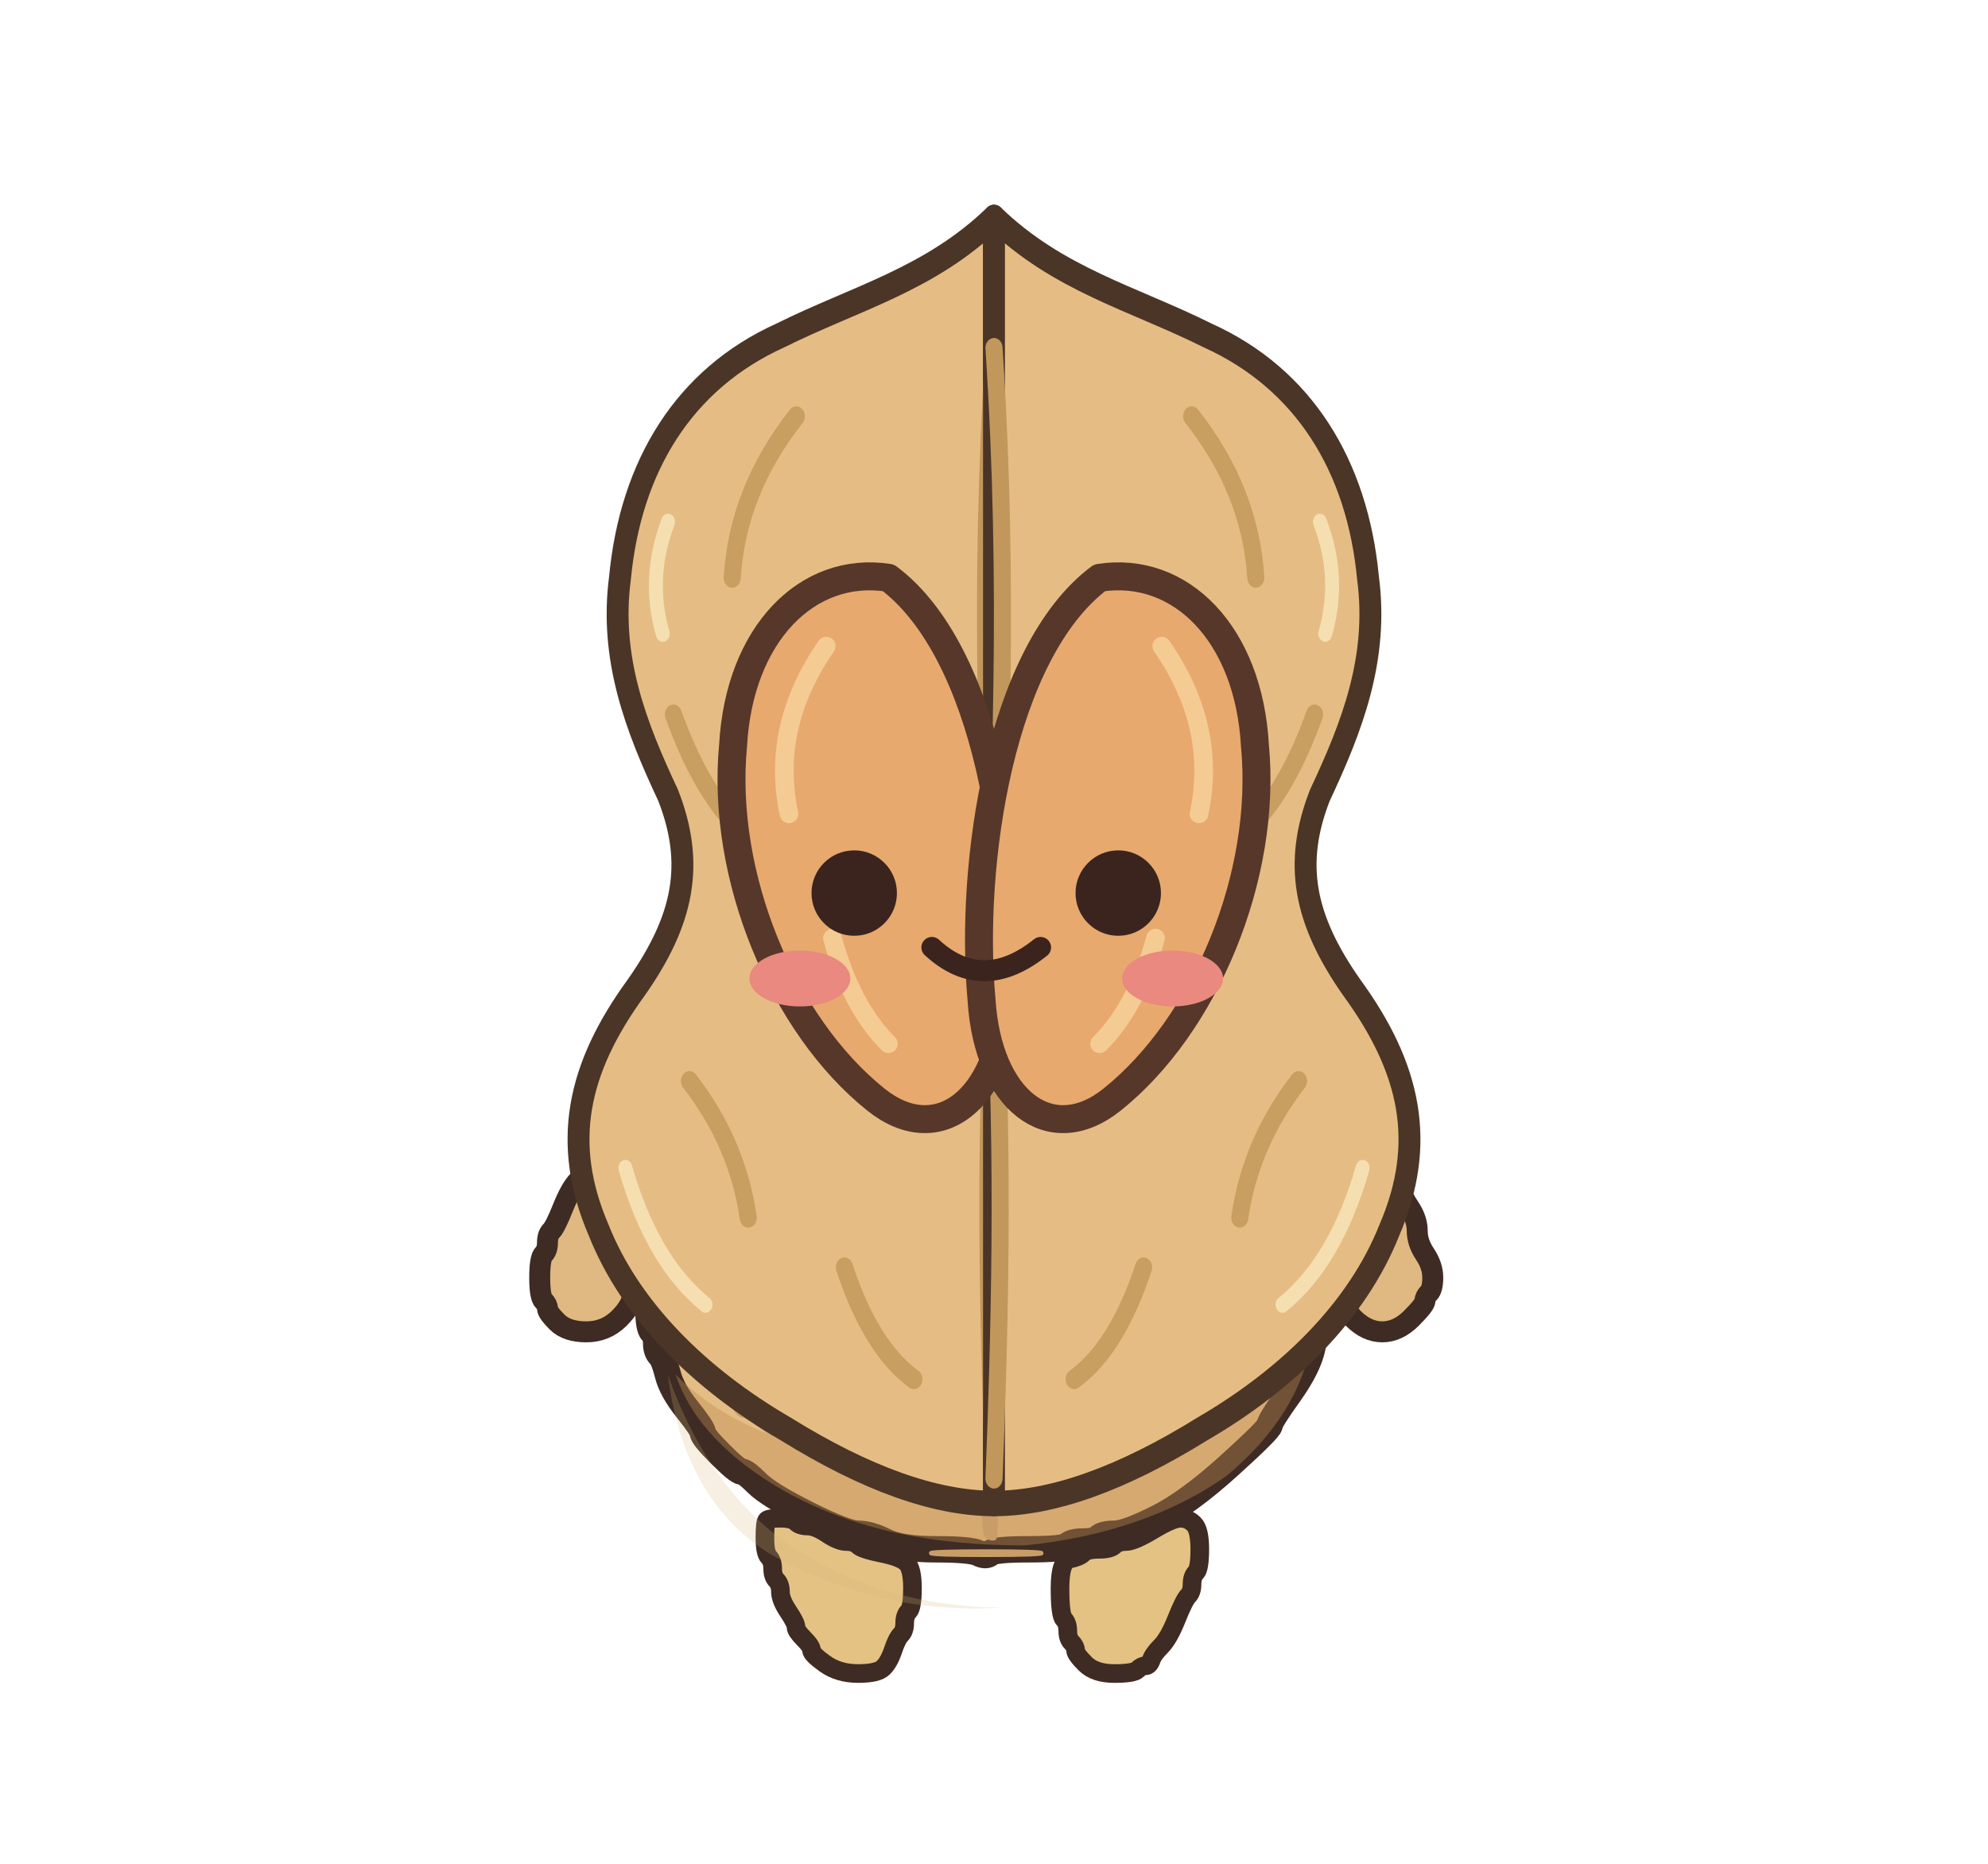
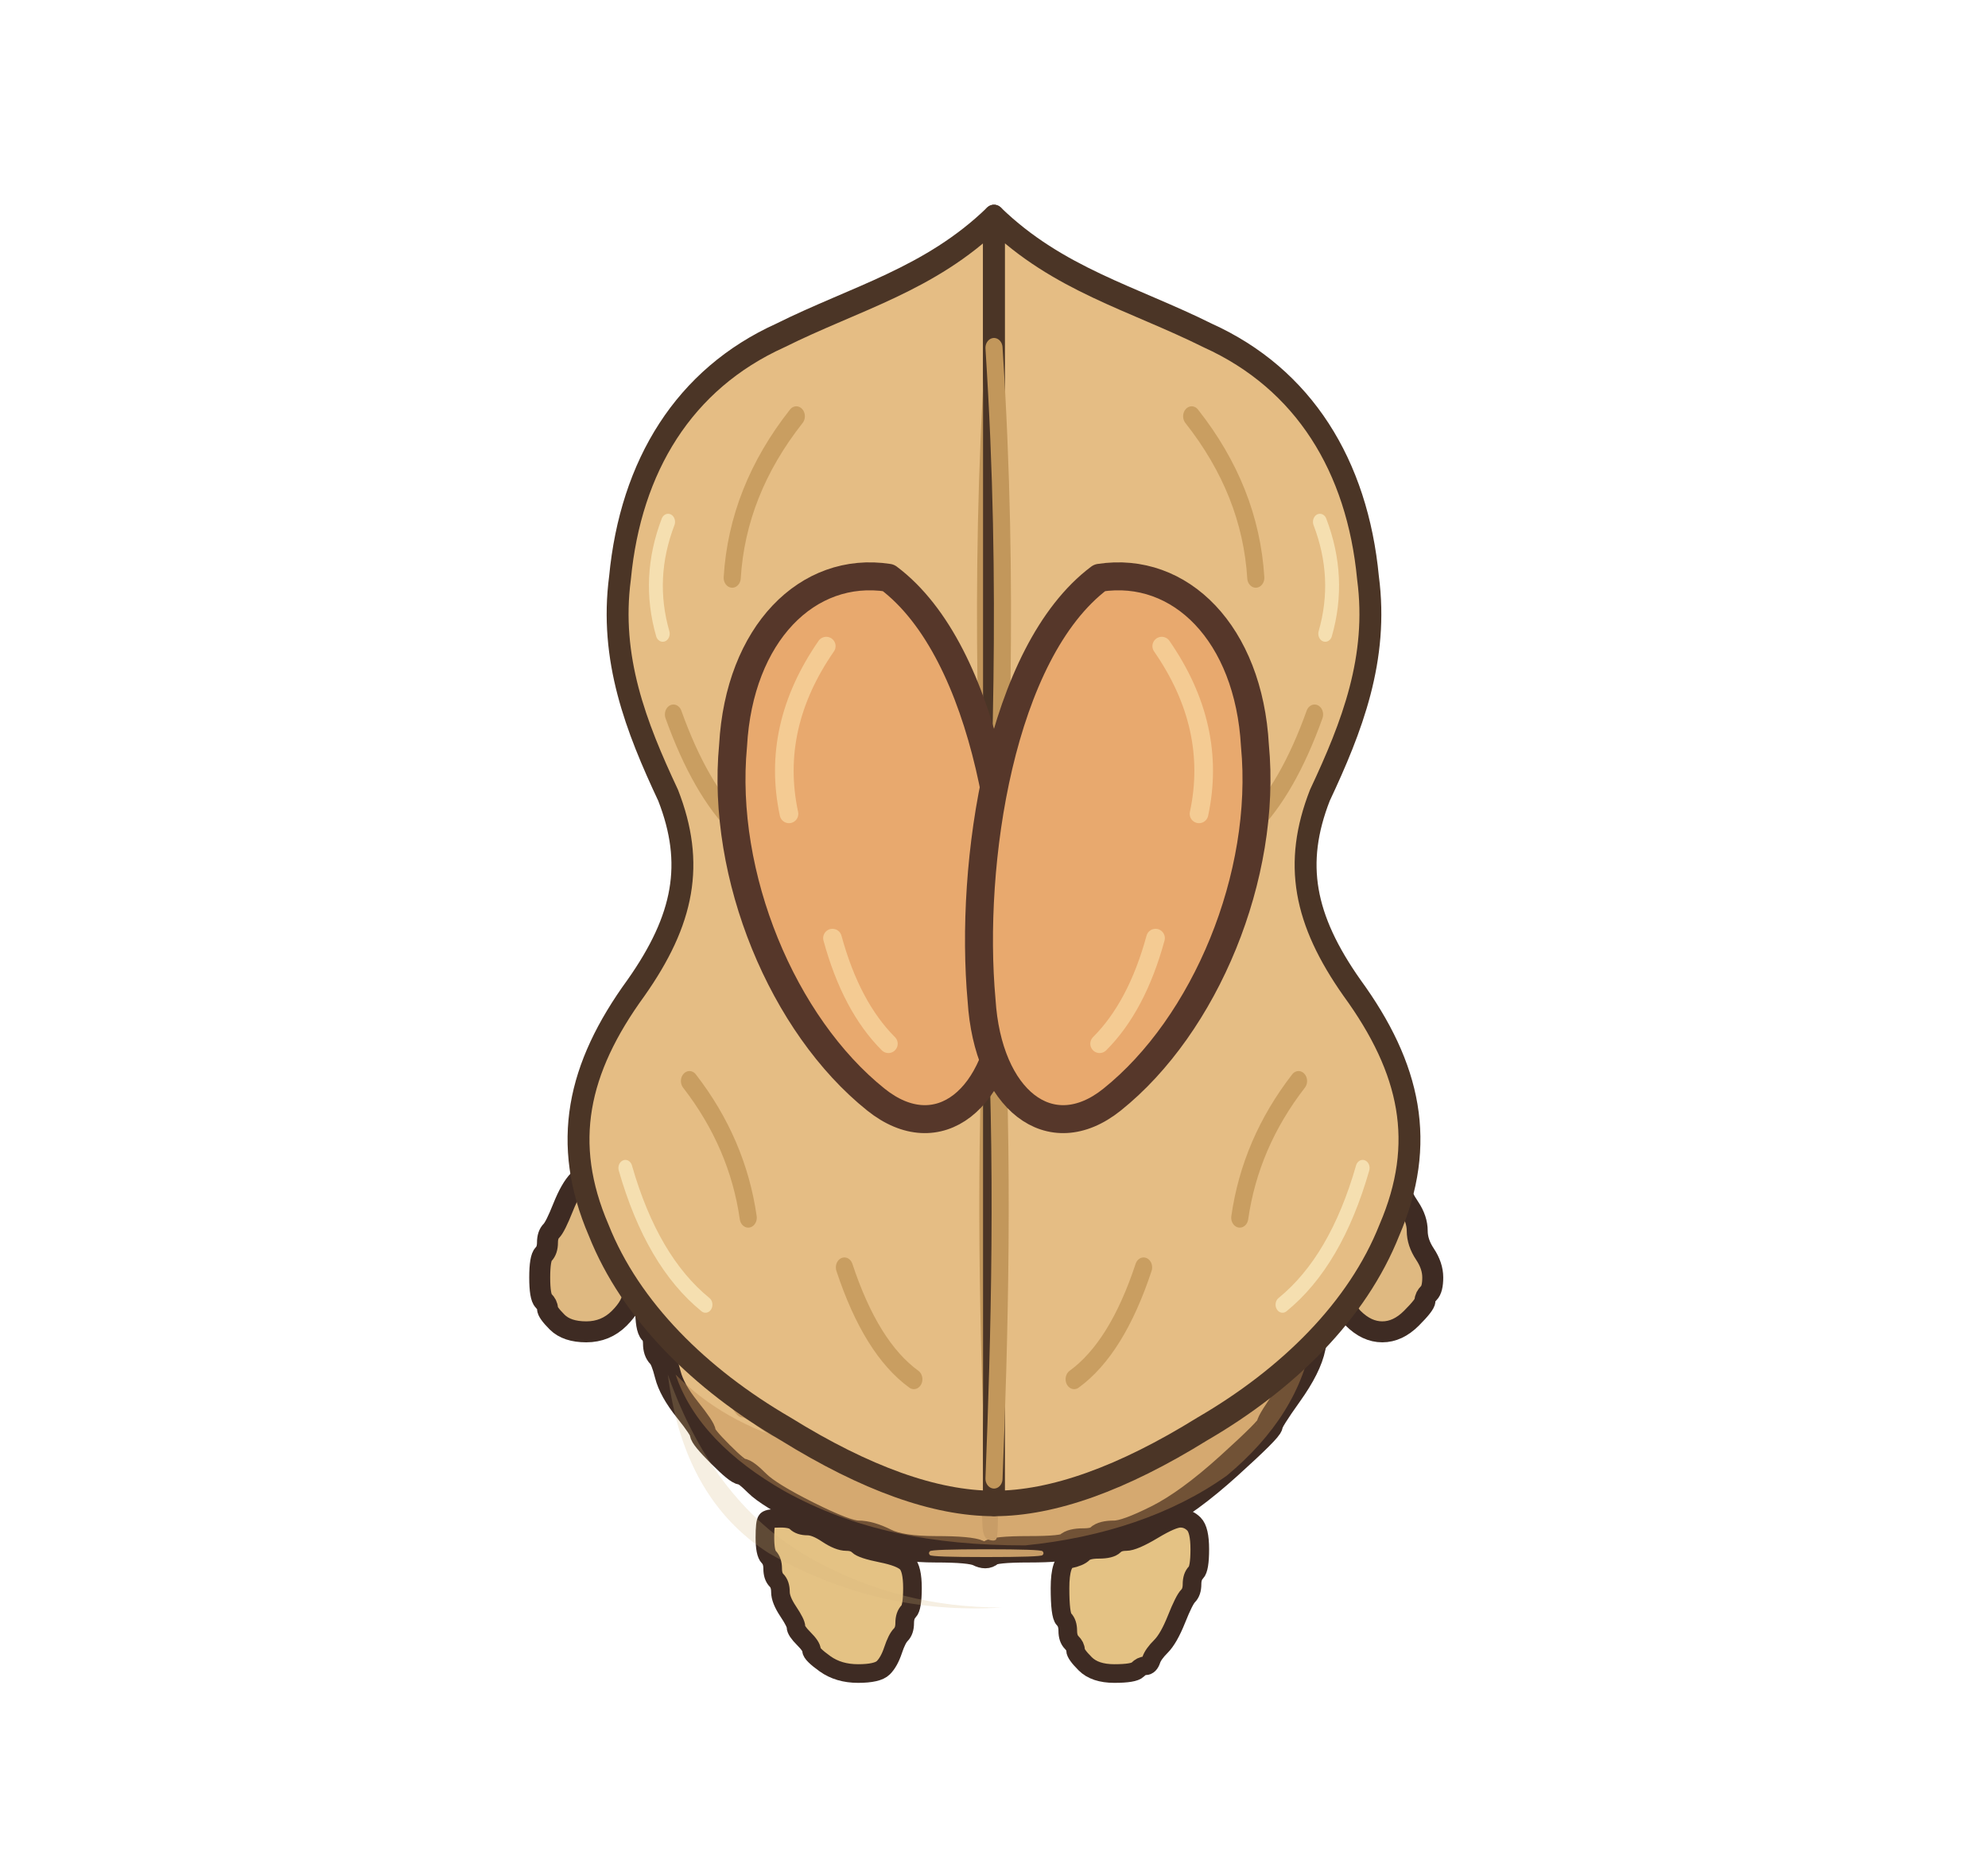
<svg xmlns="http://www.w3.org/2000/svg" width="320" height="300" viewBox="0 0 320 300">
  <g id="body">
    <path id="peanut-foot-left" transform="translate(3.75 10) scale(1.25)" d="M 95.75 187.75 Q 96.00 187.50 97.50 187.50 Q 99.00 187.50 99.50 188.00 Q 100.00 188.50 101.00 188.50 Q 102.00 188.50 103.50 189.50 Q 105.00 190.50 106.00 190.50 Q 107.00 190.50 107.50 191.00 Q 108.00 191.50 110.50 192.00 Q 113.00 192.50 113.75 193.25 Q 114.50 194.00 114.50 196.50 Q 114.50 199.00 114.00 199.50 Q 113.50 200.00 113.50 201.00 Q 113.50 202.00 113.00 202.50 Q 112.50 203.00 112.00 204.50 Q 111.50 206.00 110.75 206.75 Q 110.00 207.50 107.50 207.50 Q 105.00 207.50 103.25 206.25 Q 101.50 205.00 101.50 204.50 Q 101.50 204.00 100.50 203.00 Q 99.50 202.00 99.50 201.50 Q 99.50 201.00 98.50 199.50 Q 97.50 198.00 97.50 197.00 Q 97.50 196.00 97.00 195.50 Q 96.50 195.00 96.50 194.00 Q 96.50 193.00 96.00 192.50 Q 95.50 192.00 95.50 190.00 Q 95.50 188.00 95.75 187.75 Z" fill="#e4c284" stroke="#3e2b23" stroke-width="2.4" stroke-linejoin="round" />
    <path id="peanut-foot-right" transform="translate(3.75 10) scale(1.25)" d="M 145.50 189.00 Q 148.00 187.50 149.00 187.50 Q 150.00 187.50 150.75 188.25 Q 151.50 189.00 151.50 191.50 Q 151.50 194.00 151.00 194.50 Q 150.50 195.00 150.50 196.00 Q 150.50 197.00 150.00 197.50 Q 149.50 198.00 148.50 200.50 Q 147.50 203.00 146.50 204.00 Q 145.50 205.00 145.25 205.75 Q 145.00 206.50 144.50 206.50 Q 144.00 206.50 143.50 207.00 Q 143.00 207.50 140.50 207.50 Q 138.00 207.50 136.75 206.25 Q 135.50 205.00 135.50 204.50 Q 135.50 204.00 135.00 203.50 Q 134.50 203.00 134.50 202.00 Q 134.50 201.00 134.00 200.50 Q 133.50 200.00 133.50 196.50 Q 133.50 193.00 134.75 192.75 Q 136.00 192.50 136.50 192.00 Q 137.00 191.50 138.50 191.50 Q 140.00 191.50 140.50 191.00 Q 141.00 190.50 142.00 190.50 Q 143.00 190.50 145.50 189.00 Z" fill="#e4c284" stroke="#3e2b23" stroke-width="2.4" stroke-linejoin="round" />
    <path id="peanut-arm-left" transform="translate(3.75 10) scale(1.25)" d="M 76.25 137.25 Q 78.00 135.50 79.25 136.75 Q 80.50 138.00 80.50 139.00 Q 80.50 140.00 80.00 140.50 Q 79.50 141.00 79.50 142.50 Q 79.50 144.00 79.00 144.50 Q 78.50 145.00 78.50 148.00 Q 78.50 151.00 78.00 151.50 Q 77.50 152.00 77.50 154.00 Q 77.50 156.00 78.00 156.50 Q 78.50 157.00 78.50 158.50 Q 78.50 160.00 76.75 161.75 Q 75.00 163.50 72.50 163.50 Q 70.00 163.50 68.75 162.25 Q 67.50 161.00 67.50 160.50 Q 67.50 160.00 67.00 159.50 Q 66.50 159.00 66.50 156.50 Q 66.50 154.00 67.00 153.50 Q 67.50 153.00 67.50 152.00 Q 67.50 151.00 68.00 150.50 Q 68.50 150.00 69.50 147.50 Q 70.50 145.00 71.50 144.00 Q 72.50 143.00 72.50 142.50 Q 72.50 142.00 73.50 141.00 Q 74.50 140.00 74.50 139.50 Q 74.50 139.00 76.25 137.25 Z" fill="#dfb981" stroke="#3e2b23" stroke-width="2.7" stroke-linejoin="round" />
    <path id="peanut-arm-right" transform="translate(3.75 10) scale(1.25)" d="M 167.75 137.75 Q 169.00 136.50 169.50 136.50 Q 170.00 136.50 172.75 139.25 Q 175.50 142.00 175.50 142.50 Q 175.50 143.00 176.50 144.00 Q 177.50 145.00 177.50 145.50 Q 177.50 146.00 178.50 147.50 Q 179.50 149.00 179.50 150.50 Q 179.50 152.00 180.50 153.50 Q 181.50 155.00 181.50 156.50 Q 181.50 158.00 181.00 158.50 Q 180.50 159.00 180.50 159.50 Q 180.50 160.00 178.75 161.75 Q 177.00 163.50 175.00 163.50 Q 173.00 163.50 171.25 161.75 Q 169.50 160.00 169.50 154.50 Q 169.50 149.00 169.00 148.50 Q 168.50 148.00 168.50 145.50 Q 168.50 143.00 168.00 142.50 Q 167.50 142.00 167.50 141.00 Q 167.50 140.00 167.00 139.50 Q 166.50 139.00 167.75 137.75 Z" fill="#dfb981" stroke="#3e2b23" stroke-width="2.7" stroke-linejoin="round" />
    <g id="shell-base" transform="translate(3.75 10) scale(1.25)">
      <path id="peanut-pod-outline" d="M 118.50 47.50 Q 122.00 44.50 123.50 44.50 Q 125.00 44.50 126.00 45.00 Q 127.00 45.50 130.50 48.50 Q 134.00 51.50 142.00 55.50 Q 150.00 59.50 154.25 63.75 Q 158.50 68.00 160.50 72.00 Q 162.50 76.00 162.50 78.00 Q 162.50 80.00 163.00 80.50 Q 163.50 81.00 163.50 88.00 Q 163.50 95.00 163.00 95.50 Q 162.50 96.00 162.50 98.00 Q 162.50 100.00 162.00 100.50 Q 161.50 101.00 161.50 102.00 Q 161.50 103.00 160.50 105.00 Q 159.50 107.00 159.50 108.50 Q 159.50 110.00 159.00 110.50 Q 158.50 111.00 158.50 116.50 Q 158.50 122.00 159.00 122.50 Q 159.50 123.00 160.00 126.00 Q 160.50 129.00 162.50 132.50 Q 164.50 136.00 164.50 137.00 Q 164.50 138.00 165.50 140.00 Q 166.50 142.00 166.50 143.50 Q 166.50 145.00 167.00 145.50 Q 167.50 146.00 167.50 154.00 Q 167.50 162.00 167.00 162.50 Q 166.50 163.00 166.00 165.50 Q 165.50 168.00 163.00 171.50 Q 160.50 175.00 160.50 175.50 Q 160.50 176.00 155.25 180.75 Q 150.00 185.50 146.00 187.50 Q 142.00 189.50 140.50 189.50 Q 139.00 189.50 138.50 190.00 Q 138.00 190.50 136.50 190.50 Q 135.00 190.50 134.50 191.00 Q 134.00 191.50 129.50 191.50 Q 125.00 191.50 124.50 192.00 Q 124.00 192.50 123.00 192.00 Q 122.00 191.50 117.50 191.50 Q 113.00 191.50 111.00 190.50 Q 109.00 189.50 107.50 189.50 Q 106.00 189.50 101.00 187.00 Q 96.00 184.50 94.50 183.00 Q 93.00 181.50 92.50 181.50 Q 92.00 181.50 89.75 179.25 Q 87.50 177.00 87.50 176.50 Q 87.50 176.00 85.50 173.50 Q 83.50 171.00 83.00 169.00 Q 82.50 167.00 82.00 166.50 Q 81.50 166.00 81.50 165.00 Q 81.50 164.00 81.00 163.50 Q 80.50 163.00 80.50 160.50 Q 80.50 158.00 80.00 157.50 Q 79.50 157.00 80.00 150.00 Q 80.50 143.00 81.00 142.50 Q 81.50 142.00 82.00 139.50 Q 82.50 137.00 85.00 132.50 Q 87.50 128.00 87.50 127.00 Q 87.50 126.00 88.00 125.50 Q 88.50 125.00 88.50 123.00 Q 88.50 121.00 89.00 120.50 Q 89.50 120.00 89.00 114.50 Q 88.50 109.00 88.00 108.50 Q 87.50 108.00 87.50 106.50 Q 87.50 105.00 87.00 104.50 Q 86.50 104.00 86.50 103.00 Q 86.50 102.00 85.50 100.00 Q 84.50 98.00 84.50 96.00 Q 84.50 94.00 84.00 93.50 Q 83.50 93.00 83.50 88.50 Q 83.50 84.00 84.00 83.50 Q 84.50 83.00 84.50 80.50 Q 84.50 78.00 85.00 77.50 Q 85.50 77.00 85.50 76.00 Q 85.50 75.00 87.50 71.50 Q 89.50 68.00 92.75 64.25 Q 96.00 60.50 96.50 60.50 Q 97.00 60.50 99.50 58.50 Q 102.00 56.50 108.50 53.50 Q 115.00 50.50 118.50 47.50 Z" fill="#e4bd84" stroke="#3e2b23" stroke-width="3.4" stroke-linejoin="round" />
      <path id="peanut-lower-shell-shade" d="M 84 169 C 88 173 93 176 100 178 C 108 181 116 182 124 182 C 136 182 146 180 153 176 C 159 173 163 169 166 164 C 165 171 161 177 155 182 C 148 187 139 190 129 191 C 117 191 107 189 98 184 C 91 180 86 175 84 169 Z" fill="#bf8b53" opacity=".4" />
      <path id="peanut-reference-texture-01" d="M 122.75 58.25 Q 123.00 56.50 123.25 56.75 Q 123.50 57.00 123.50 68.50 Q 123.50 80.00 123.00 80.50 Q 122.50 81.00 122.50 82.00 Q 122.50 83.00 123.00 83.50 Q 123.50 84.00 123.50 90.50 Q 123.50 97.00 123.25 97.25 Q 123.00 97.50 122.75 95.75 Q 122.50 94.00 122.00 93.50 Q 121.50 93.00 121.50 91.00 Q 121.50 89.00 121.00 88.50 Q 120.50 88.00 120.50 76.50 Q 120.50 65.00 121.00 64.50 Q 121.50 64.00 121.50 62.50 Q 121.50 61.00 122.00 60.50 Q 122.50 60.00 122.75 58.25 Z" fill="#c89d67" />
      <path id="peanut-reference-texture-02" d="M 111.75 59.25 Q 114.00 57.50 115.25 58.25 Q 116.50 59.00 115.75 59.25 Q 115.00 59.50 114.00 60.50 Q 113.00 61.50 112.50 61.50 Q 112.00 61.50 111.00 63.00 Q 110.00 64.50 109.75 62.75 Q 109.50 61.00 111.75 59.25 Z" fill="#c89d67" />
      <path id="peanut-reference-texture-03" d="M 134.75 60.25 Q 135.00 59.50 136.00 59.50 Q 137.00 59.50 138.75 60.75 Q 140.50 62.00 140.25 64.25 Q 140.00 66.50 139.25 65.75 Q 138.50 65.00 138.50 64.50 Q 138.50 64.00 137.25 62.75 Q 136.00 61.50 135.25 61.25 Q 134.50 61.00 134.75 60.25 Z" fill="#c89d67" />
      <path id="peanut-reference-texture-04" d="M 96.25 67.75 Q 98.00 65.50 98.25 66.25 Q 98.50 67.00 98.00 67.50 Q 97.50 68.00 97.50 71.50 Q 97.50 75.00 94.50 77.50 Q 91.50 80.00 91.50 83.50 Q 91.50 87.00 91.25 87.25 Q 91.00 87.50 90.25 86.25 Q 89.50 85.00 89.50 82.50 Q 89.50 80.00 90.00 79.00 Q 90.50 78.00 92.50 76.00 Q 94.50 74.00 94.50 72.00 Q 94.50 70.00 96.25 67.75 Z" fill="#c89d67" />
      <path id="peanut-reference-texture-05" d="M 150.75 69.75 Q 151.00 69.50 152.00 69.50 Q 153.00 69.50 154.75 71.25 Q 156.50 73.00 156.50 76.00 Q 156.50 79.00 155.75 79.75 Q 155.00 80.50 154.75 78.25 Q 154.50 76.00 153.50 74.00 Q 152.50 72.00 151.50 71.00 Q 150.50 70.00 150.75 69.75 Z" fill="#c89d67" />
      <path id="peanut-reference-texture-06" d="M 106.75 75.25 Q 108.00 74.50 108.25 75.25 Q 108.50 76.00 108.00 76.50 Q 107.50 77.00 107.50 78.00 Q 107.50 79.00 107.00 79.50 Q 106.50 80.00 106.25 81.25 Q 106.00 82.50 105.25 81.75 Q 104.50 81.00 104.50 79.50 Q 104.50 78.00 105.00 77.00 Q 105.50 76.00 106.75 75.25 Z" fill="#c89d67" />
      <path id="peanut-reference-texture-07" d="M 142.75 78.75 Q 143.00 78.50 143.50 78.50 Q 144.00 78.50 145.75 80.75 Q 147.50 83.00 147.00 84.50 Q 146.50 86.00 145.75 86.75 Q 145.00 87.50 144.75 87.25 Q 144.50 87.00 144.50 84.00 Q 144.50 81.00 143.50 80.00 Q 142.50 79.00 142.75 78.75 Z" fill="#c89d67" />
      <path id="peanut-reference-texture-08" d="M 155.75 89.75 Q 156.00 89.50 156.75 90.75 Q 157.50 92.00 157.50 93.00 Q 157.50 94.00 156.75 94.75 Q 156.00 95.50 155.75 95.25 Q 155.50 95.00 155.50 92.50 Q 155.50 90.00 155.75 89.75 Z" fill="#c89d67" />
      <path id="peanut-reference-texture-09" d="M 94.75 115.75 Q 96.00 114.50 99.00 114.50 Q 102.00 114.50 102.25 114.75 Q 102.50 115.00 100.25 115.25 Q 98.00 115.50 96.75 116.75 Q 95.50 118.00 96.25 118.75 Q 97.00 119.50 98.50 119.50 Q 100.00 119.50 100.50 119.00 Q 101.00 118.50 102.00 119.00 Q 103.00 119.50 103.75 118.75 Q 104.50 118.00 103.50 117.00 Q 102.50 116.00 102.75 115.75 Q 103.00 115.50 103.50 115.50 Q 104.00 115.50 104.75 116.25 Q 105.50 117.00 105.50 118.00 Q 105.50 119.00 104.75 119.75 Q 104.00 120.50 103.00 120.50 Q 102.00 120.50 101.50 121.00 Q 101.00 121.50 99.50 121.50 Q 98.00 121.50 97.50 121.00 Q 97.00 120.50 96.00 120.50 Q 95.00 120.50 94.25 119.75 Q 93.50 119.00 93.50 118.00 Q 93.50 117.00 94.75 115.75 Z" fill="#c89d67" />
      <path id="peanut-reference-texture-10" d="M 144.75 114.75 Q 145.00 114.50 148.00 114.50 Q 151.00 114.50 151.25 114.75 Q 151.50 115.00 151.25 115.25 Q 151.00 115.50 148.00 115.50 Q 145.00 115.50 144.75 115.25 Q 144.50 115.00 144.75 114.75 Z" fill="#c89d67" />
      <path id="peanut-reference-texture-11" d="M 142.25 116.25 Q 143.00 115.50 143.75 115.75 Q 144.50 116.00 144.00 116.50 Q 143.50 117.00 143.75 118.25 Q 144.00 119.50 145.50 119.00 Q 147.00 118.50 147.50 119.00 Q 148.00 119.50 150.25 119.75 Q 152.50 120.00 151.25 120.75 Q 150.00 121.50 148.00 121.50 Q 146.00 121.50 145.50 121.00 Q 145.00 120.50 144.00 120.50 Q 143.00 120.50 142.25 119.75 Q 141.50 119.00 141.50 118.00 Q 141.50 117.00 142.25 116.25 Z" fill="#c89d67" />
      <path id="peanut-reference-texture-12" d="M 151.75 116.25 Q 152.00 115.50 152.50 115.50 Q 153.00 115.50 153.75 116.25 Q 154.50 117.00 154.50 117.50 Q 154.50 118.00 153.75 118.75 Q 153.00 119.50 152.25 118.25 Q 151.50 117.00 151.75 116.25 Z" fill="#c89d67" />
      <path id="peanut-reference-texture-13" d="M 123.75 132.25 Q 124.00 130.50 124.25 130.75 Q 124.50 131.00 124.50 135.00 Q 124.50 139.00 124.00 139.50 Q 123.50 140.00 123.50 144.50 Q 123.50 149.00 123.00 149.50 Q 122.50 150.00 122.50 161.00 Q 122.50 172.00 123.00 172.50 Q 123.50 173.00 123.50 176.50 Q 123.50 180.00 124.00 180.50 Q 124.50 181.00 124.50 182.50 Q 124.50 184.00 125.00 184.50 Q 125.50 185.00 125.50 187.50 Q 125.50 190.00 125.25 190.25 Q 125.00 190.50 124.25 190.25 Q 123.50 190.00 123.50 188.00 Q 123.50 186.00 122.50 184.00 Q 121.50 182.00 121.50 180.00 Q 121.50 178.00 121.00 177.50 Q 120.50 177.00 120.50 173.00 Q 120.50 169.00 120.00 168.50 Q 119.50 168.00 119.50 160.50 Q 119.50 153.00 120.00 152.50 Q 120.50 152.00 120.50 148.50 Q 120.50 145.00 121.00 144.50 Q 121.50 144.00 121.50 142.50 Q 121.50 141.00 122.00 140.50 Q 122.50 140.00 122.50 137.50 Q 122.50 135.00 123.00 134.50 Q 123.50 134.00 123.75 132.25 Z" fill="#c89d67" />
      <path id="peanut-reference-texture-14" d="M 153.75 134.75 Q 154.00 134.50 154.75 134.75 Q 155.50 135.00 156.50 137.50 Q 157.50 140.00 158.50 141.00 Q 159.50 142.00 159.50 144.50 Q 159.50 147.00 159.25 147.25 Q 159.00 147.50 158.25 145.25 Q 157.50 143.00 156.00 141.50 Q 154.50 140.00 154.50 138.00 Q 154.50 136.00 154.00 135.50 Q 153.50 135.00 153.75 134.75 Z" fill="#c89d67" />
      <path id="peanut-reference-texture-15" d="M 89.75 140.75 Q 92.00 138.50 92.25 139.25 Q 92.50 140.00 90.50 143.00 Q 88.50 146.00 88.50 149.00 Q 88.50 152.00 89.00 153.00 Q 89.50 154.00 88.75 154.25 Q 88.00 154.50 87.25 153.25 Q 86.50 152.00 86.00 149.50 Q 85.50 147.00 86.50 145.00 Q 87.50 143.00 89.75 140.75 Z" fill="#c89d67" />
      <path id="peanut-reference-texture-16" d="M 104.75 145.25 Q 106.00 143.50 106.25 144.25 Q 106.50 145.00 106.00 145.50 Q 105.50 146.00 105.50 148.50 Q 105.50 151.00 105.25 151.25 Q 105.00 151.50 104.25 150.75 Q 103.50 150.00 103.50 148.50 Q 103.50 147.00 104.75 145.25 Z" fill="#c89d67" />
      <path id="peanut-reference-texture-17" d="M 144.75 150.75 Q 145.00 149.50 146.25 150.75 Q 147.50 152.00 147.50 153.00 Q 147.50 154.00 148.00 154.50 Q 148.50 155.00 148.50 156.50 Q 148.50 158.00 147.50 160.00 Q 146.50 162.00 144.75 162.75 Q 143.00 163.50 142.75 163.25 Q 142.50 163.00 144.00 161.50 Q 145.50 160.00 145.50 156.50 Q 145.50 153.00 145.00 152.50 Q 144.50 152.00 144.75 150.75 Z" fill="#c89d67" />
      <path id="peanut-reference-texture-18" d="M 156.75 159.75 Q 157.00 159.50 157.75 160.25 Q 158.50 161.00 158.50 162.00 Q 158.50 163.00 159.00 163.50 Q 159.50 164.00 159.00 164.50 Q 158.50 165.00 159.00 165.50 Q 159.50 166.00 159.50 167.00 Q 159.50 168.00 159.00 168.50 Q 158.50 169.00 158.50 170.00 Q 158.50 171.00 156.75 172.75 Q 155.00 174.50 153.50 174.50 Q 152.00 174.50 151.75 173.75 Q 151.50 173.00 152.50 172.50 Q 153.50 172.00 153.50 171.50 Q 153.50 171.00 155.00 169.00 Q 156.50 167.00 156.50 163.50 Q 156.50 160.00 156.75 159.75 Z" fill="#c89d67" />
      <path id="peanut-reference-texture-19" d="M 104.25 161.25 Q 105.00 160.50 105.75 160.75 Q 106.50 161.00 106.00 161.50 Q 105.50 162.00 105.50 165.00 Q 105.50 168.00 106.00 169.00 Q 106.50 170.00 108.50 171.50 Q 110.50 173.00 110.25 173.25 Q 110.00 173.50 109.00 173.50 Q 108.00 173.50 107.00 173.00 Q 106.00 172.50 104.75 170.75 Q 103.50 169.00 103.50 165.50 Q 103.50 162.00 104.25 161.25 Z" fill="#c89d67" />
      <path id="peanut-reference-texture-20" d="M 91.75 167.75 Q 92.00 165.50 92.25 167.75 Q 92.50 170.00 93.00 171.00 Q 93.50 172.00 95.50 174.00 Q 97.50 176.00 97.25 176.75 Q 97.00 177.50 95.00 176.00 Q 93.00 174.50 92.50 174.50 Q 92.00 174.50 91.25 173.25 Q 90.50 172.00 91.00 171.00 Q 91.50 170.00 91.75 167.75 Z" fill="#c89d67" />
      <path id="peanut-reference-texture-21" d="M 140.75 175.75 Q 141.00 174.50 141.75 175.25 Q 142.50 176.00 142.50 177.00 Q 142.50 178.00 141.25 179.25 Q 140.00 180.50 138.50 181.00 Q 137.00 181.50 136.75 180.75 Q 136.50 180.00 137.25 179.75 Q 138.00 179.50 139.25 178.25 Q 140.50 177.00 140.75 175.75 Z" fill="#c89d67" />
      <path id="peanut-reference-texture-22" d="M 116.75 191.75 Q 117.00 191.50 124.00 191.50 Q 131.00 191.50 131.25 191.75 Q 131.50 192.00 131.25 192.25 Q 131.00 192.50 124.00 192.50 Q 117.00 192.50 116.75 192.25 Q 116.50 192.00 116.75 191.75 Z" fill="#c89d67" />
      <path id="peanut-pod-lobe-shade" d="M 83 169 Q 89 186 102 193 Q 113 199 126 199 Q 110 200 96 192 Q 85 185 83 169 Z" fill="#d4b47a" opacity=".22" />
    </g>
    <g id="shell-left" transform="translate(160 0) scale(.86 1) translate(-160 0)">
      <path id="peanut-open-shell-left" d="M160 35 C148 45 134 48 120 54 C102 61 92 75 90 93 C88 106 93 117 99 128 C104 139 102 148 93 159 C82 172 79 184 86 198 C92 211 105 222 121 230 C136 238 149 242 160 242 Z" fill="#e5bd84" stroke="#4b3526" stroke-width="4.1" stroke-linejoin="round" />
      <path id="peanut-open-shell-left-cut-edge" d="M160 56 C157 96 159 125 160 157 C158 187 159 216 160 238" fill="none" stroke="#c2975b" stroke-width="3.2" stroke-linecap="round" />
      <path id="peanut-open-shell-left-ridges" d="M123 67 Q112 79 111 93 M100 115 Q105 127 112 133 M103 174 Q112 184 114 196 M132 204 Q137 217 145 222" fill="none" stroke="#c99e61" stroke-width="3.2" stroke-linecap="round" />
      <path id="peanut-open-shell-left-lights" d="M99 84 Q95 93 98 102 M91 188 Q96 203 106 210" fill="none" stroke="#f5dfb0" stroke-width="2.6" stroke-linecap="round" />
    </g>
    <g id="shell-right" transform="translate(160 0) scale(.86 1) translate(-160 0)">
      <path id="peanut-open-shell-right" d="M160 35 C172 45 186 48 200 54 C218 61 228 75 230 93 C232 106 227 117 221 128 C216 139 218 148 227 159 C238 172 241 184 234 198 C228 211 215 222 199 230 C184 238 171 242 160 242 Z" fill="#e5bd84" stroke="#4b3526" stroke-width="4.1" stroke-linejoin="round" />
      <path id="peanut-open-shell-right-cut-edge" d="M160 56 C163 96 161 125 160 157 C162 187 161 216 160 238" fill="none" stroke="#c2975b" stroke-width="3.2" stroke-linecap="round" />
      <path id="peanut-open-shell-right-ridges" d="M197 67 Q208 79 209 93 M220 115 Q215 127 208 133 M217 174 Q208 184 206 196 M188 204 Q183 217 175 222" fill="none" stroke="#c99e61" stroke-width="3.2" stroke-linecap="round" />
      <path id="peanut-open-shell-right-lights" d="M221 84 Q225 93 222 102 M229 188 Q224 203 214 210" fill="none" stroke="#f5dfb0" stroke-width="2.6" stroke-linecap="round" />
    </g>
    <g id="kernel-left">
      <path id="peanut-kernel-left-shape" d="M143 93 C130 91 119 102 118 120 C116 141 126 165 141 177 C151 185 161 177 162 161 C164 139 159 105 143 93 Z" fill="#e8a96e" stroke="#56372a" stroke-width="4.5" stroke-linejoin="round" />
      <path id="peanut-kernel-left-sheen" d="M133 104 Q124 117 127 131 M134 151 Q137 162 143 168" fill="none" stroke="#f4cb93" stroke-width="3" stroke-linecap="round" />
    </g>
    <g id="kernel-right">
      <path id="peanut-kernel-right-shape" d="M177 93 C190 91 201 102 202 120 C204 141 194 165 179 177 C169 185 159 177 158 161 C156 139 161 105 177 93 Z" fill="#e8a96e" stroke="#56372a" stroke-width="4.5" stroke-linejoin="round" />
      <path id="peanut-kernel-right-sheen" d="M187 104 Q196 117 193 131 M186 151 Q183 162 177 168" fill="none" stroke="#f4cb93" stroke-width="3" stroke-linecap="round" />
    </g>
-     <g id="face-neutral" transform="translate(3.75 10) scale(1.25)">
-       <ellipse data-paint-region="element-cheeks" id="neutral-blush-left" cx="100" cy="118" rx="6.5" ry="3.6" fill="#e9897f" />
-       <ellipse data-paint-region="element-cheeks" id="neutral-blush-right" cx="148" cy="118" rx="6.5" ry="3.6" fill="#e9897f" />
-       <ellipse id="neutral-eye-left" cx="107" cy="107" rx="5.5" ry="5.5" fill="#3b241e" />
-       <ellipse id="neutral-eye-right" cx="141" cy="107" rx="5.5" ry="5.5" fill="#3b241e" />
-       <path id="neutral-mouth" d="M117 114 Q123.5 120 131 114" fill="none" stroke="#3b241e" stroke-width="2.7" stroke-linecap="round" />
-     </g>
-     <g id="face-happy" display="none" transform="translate(160 153) scale(.96 .97) translate(-160 -153)">
-       <ellipse data-paint-region="element-cheeks" id="peanut-happy-blush-left" cx="136" cy="132" rx="8" ry="4.5" fill="#e9897f" />
-       <ellipse data-paint-region="element-cheeks" id="peanut-happy-blush-right" cx="184" cy="132" rx="8" ry="4.5" fill="#e9897f" />
-       <path id="peanut-happy-eyes-mouth" d="M129 119 Q137 109 145 119 M175 119 Q183 109 191 119 M148 134 Q160 151 172 134 Z" fill="#3b241e" stroke="#3b241e" stroke-width="3.2" stroke-linecap="round" stroke-linejoin="round" />
-     </g>
-     <g id="face-focused" display="none" transform="translate(160 153) scale(.96 .97) translate(-160 -153)">
-       <path id="peanut-focused-brows" d="M127 107 L143 111 M177 111 L193 107" fill="none" stroke="#3b241e" stroke-width="3" stroke-linecap="round" />
-       <ellipse id="peanut-focused-eye-left" cx="137" cy="119" rx="6.5" ry="8" fill="#3b241e" />
-       <ellipse id="peanut-focused-eye-right" cx="183" cy="119" rx="6.5" ry="8" fill="#3b241e" />
-       <path id="peanut-focused-mouth" d="M151 139 L169 139" fill="none" stroke="#3b241e" stroke-width="3" stroke-linecap="round" />
-     </g>
-     <g id="face-attack" display="none" transform="translate(160 153) scale(.96 .97) translate(-160 -153)">
-       <path id="peanut-attack-brows" d="M127 108 L143 112 M177 112 L193 108" fill="none" stroke="#3b241e" stroke-width="3" stroke-linecap="round" />
-       <ellipse id="peanut-attack-eye-left" cx="137" cy="119" rx="6.5" ry="8" fill="#3b241e" />
-       <ellipse id="peanut-attack-eye-right" cx="183" cy="119" rx="6.5" ry="8" fill="#3b241e" />
-       <ellipse id="peanut-attack-mouth" cx="160" cy="139" rx="4.5" ry="6" fill="#3b241e" />
-     </g>
-     <g id="face-surprised" display="none" transform="translate(160 153) scale(.96 .97) translate(-160 -153)">
-       <ellipse id="peanut-surprised-eye-left" cx="137" cy="119" rx="7" ry="8" fill="none" stroke="#3b241e" stroke-width="3.2" />
-       <ellipse id="peanut-surprised-eye-right" cx="183" cy="119" rx="7" ry="8" fill="none" stroke="#3b241e" stroke-width="3.2" />
-       <ellipse id="peanut-surprised-mouth" cx="160" cy="139" rx="4.5" ry="6" fill="none" stroke="#3b241e" stroke-width="3.2" />
-     </g>
-     <g id="face-hurt" display="none" transform="translate(160 153) scale(.96 .97) translate(-160 -153)">
-       <path id="peanut-hurt-eyes" d="M130 112 L144 126 M144 112 L130 126 M176 112 L190 126 M190 112 L176 126" fill="none" stroke="#3b241e" stroke-width="3.2" stroke-linecap="round" />
-       <path id="peanut-hurt-mouth" d="M151 146 Q160 137 169 146" fill="none" stroke="#3b241e" stroke-width="3.2" stroke-linecap="round" />
-     </g>
-     <g id="face-hungry" display="none" transform="translate(160 153) scale(.96 .97) translate(-160 -153)">
-       <ellipse id="peanut-hungry-eye-left" cx="137" cy="119" rx="6.5" ry="8" fill="#3b241e" />
-       <ellipse id="peanut-hungry-eye-right" cx="183" cy="119" rx="6.5" ry="8" fill="#3b241e" />
-       <path id="peanut-hungry-mouth" d="M160 134 C153 134 151 143 160 148 C169 143 167 134 160 134 Z" fill="#3b241e" />
-     </g>
-     <g id="face-dead" display="none" transform="translate(160 153) scale(.96 .97) translate(-160 -153)">
-       <path id="peanut-dead-eyes" d="M130 112 L144 126 M144 112 L130 126 M176 112 L190 126 M190 112 L176 126" fill="none" stroke="#3b241e" stroke-width="3.2" stroke-linecap="round" />
-       <path id="peanut-dead-mouth" d="M151 141 L169 141" fill="none" stroke="#3b241e" stroke-width="3.2" stroke-linecap="round" />
-     </g>
  </g>
</svg>
